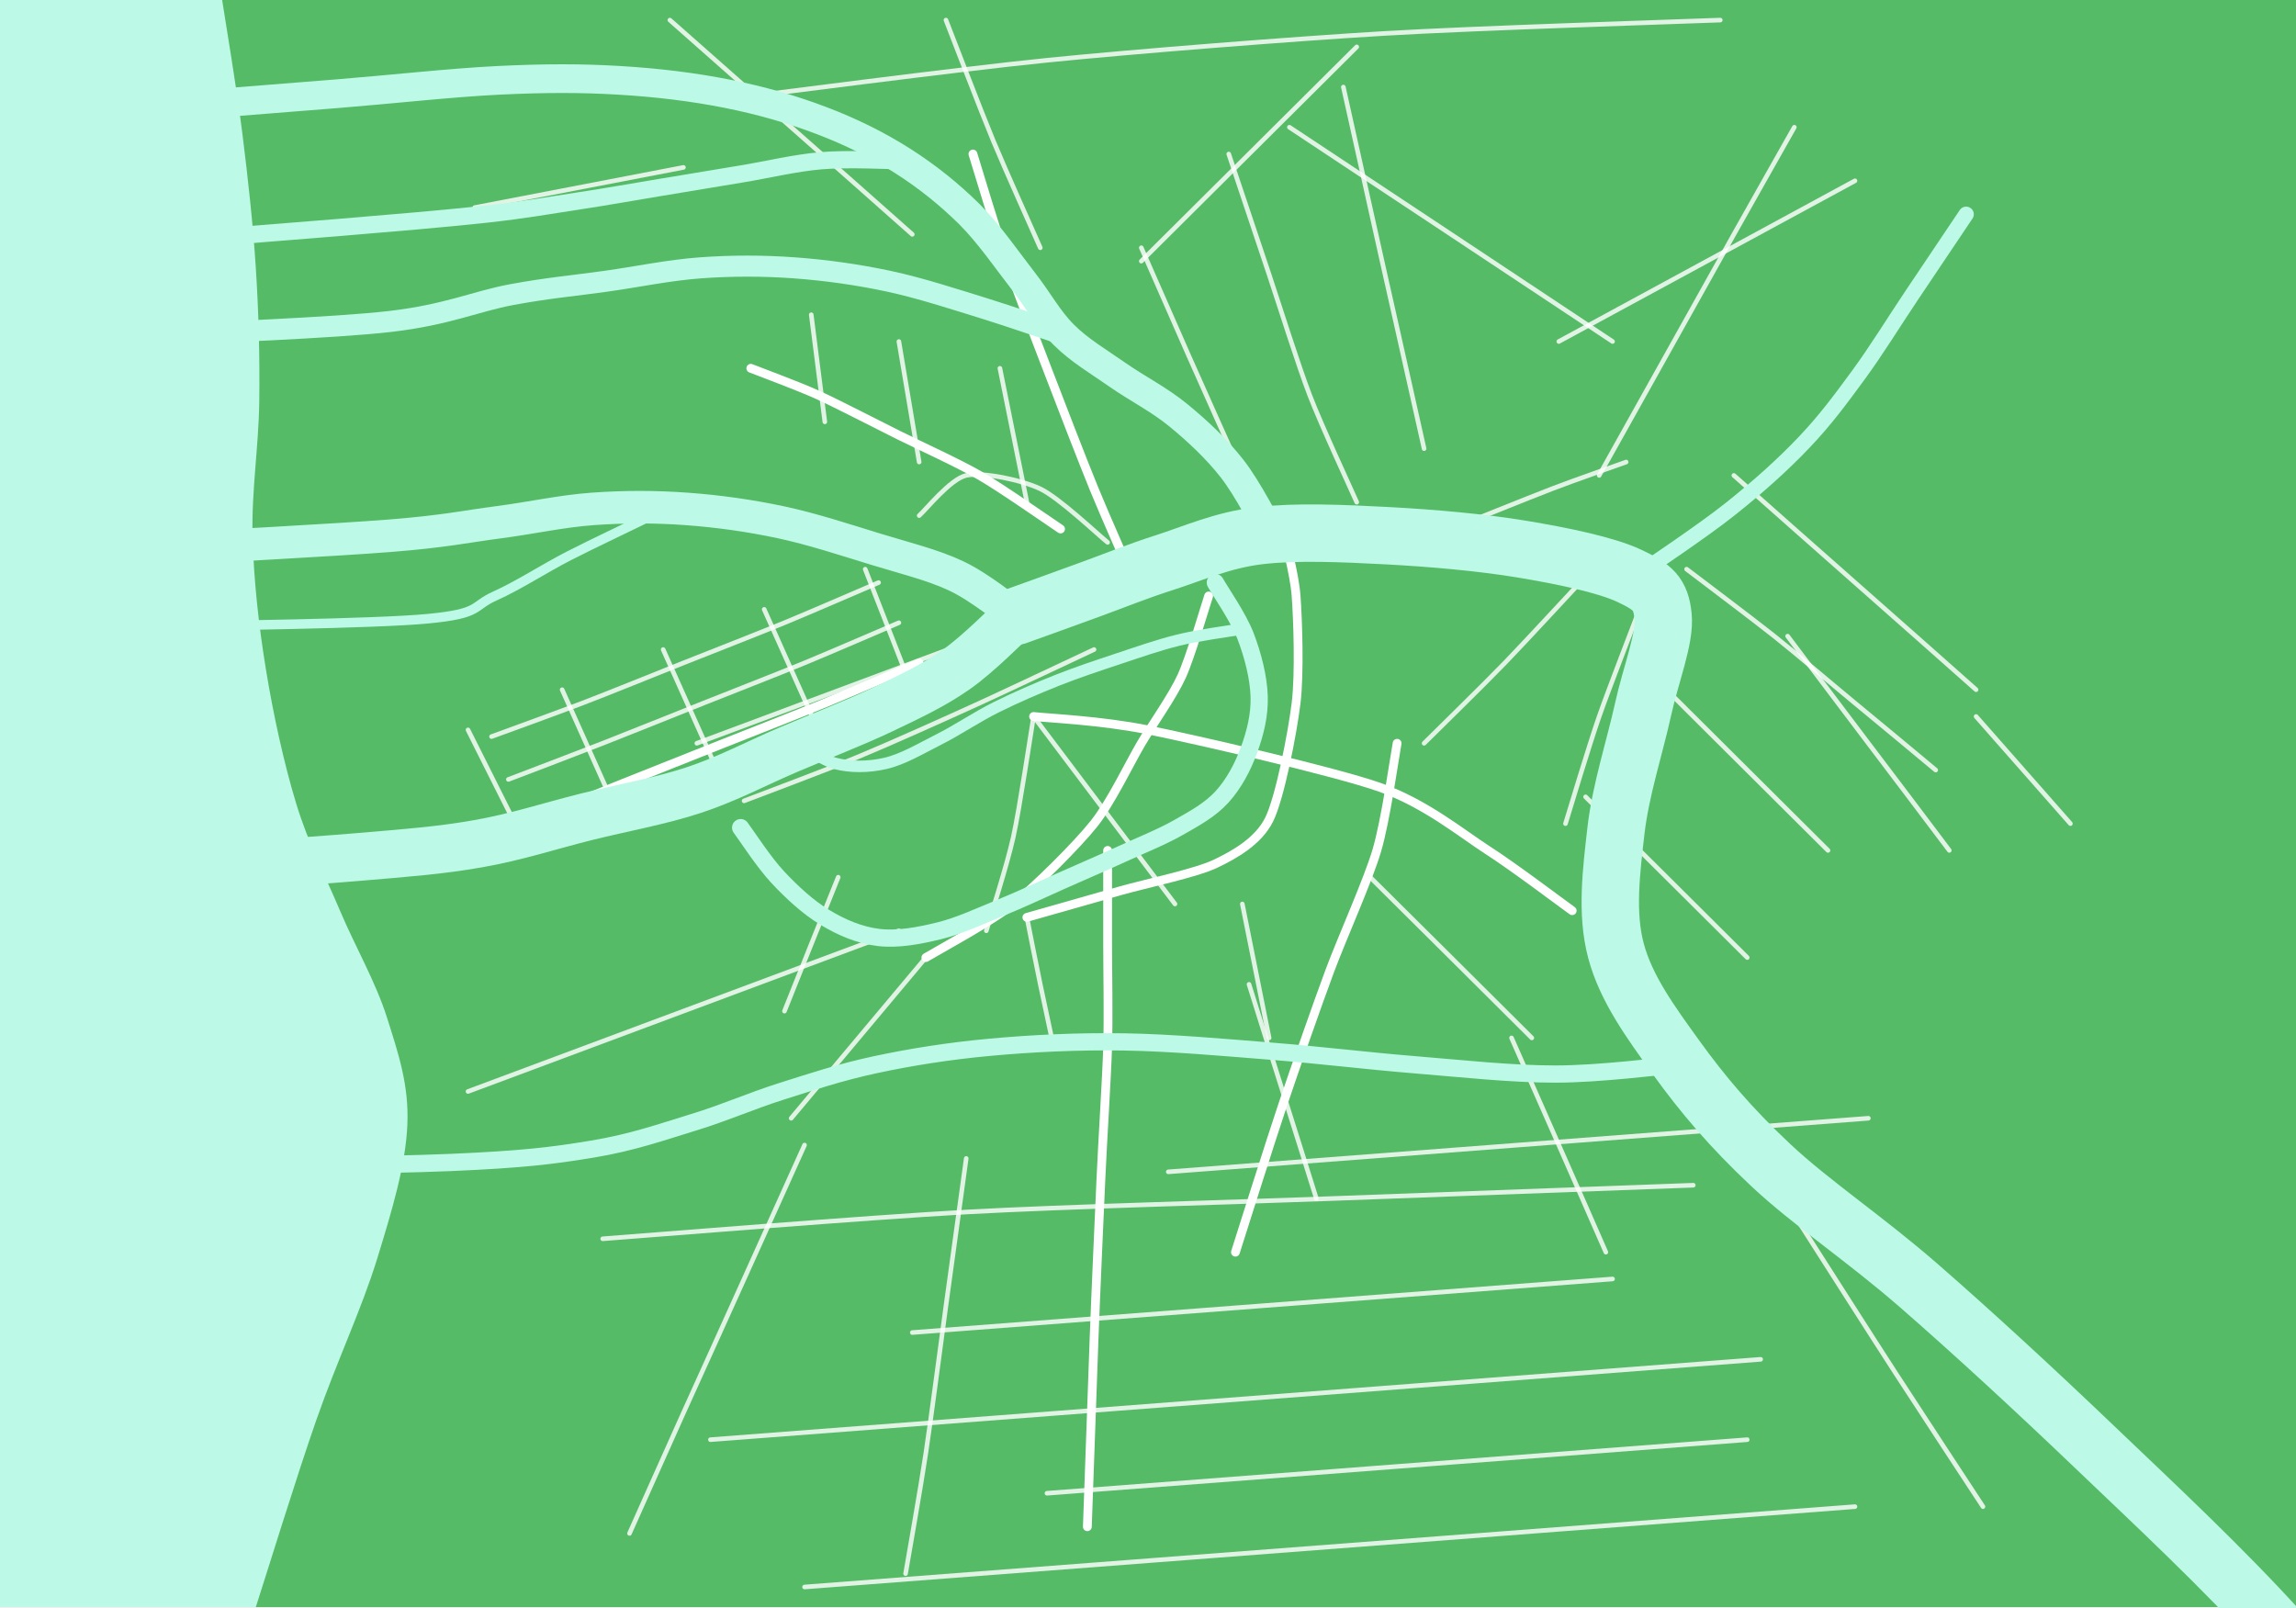
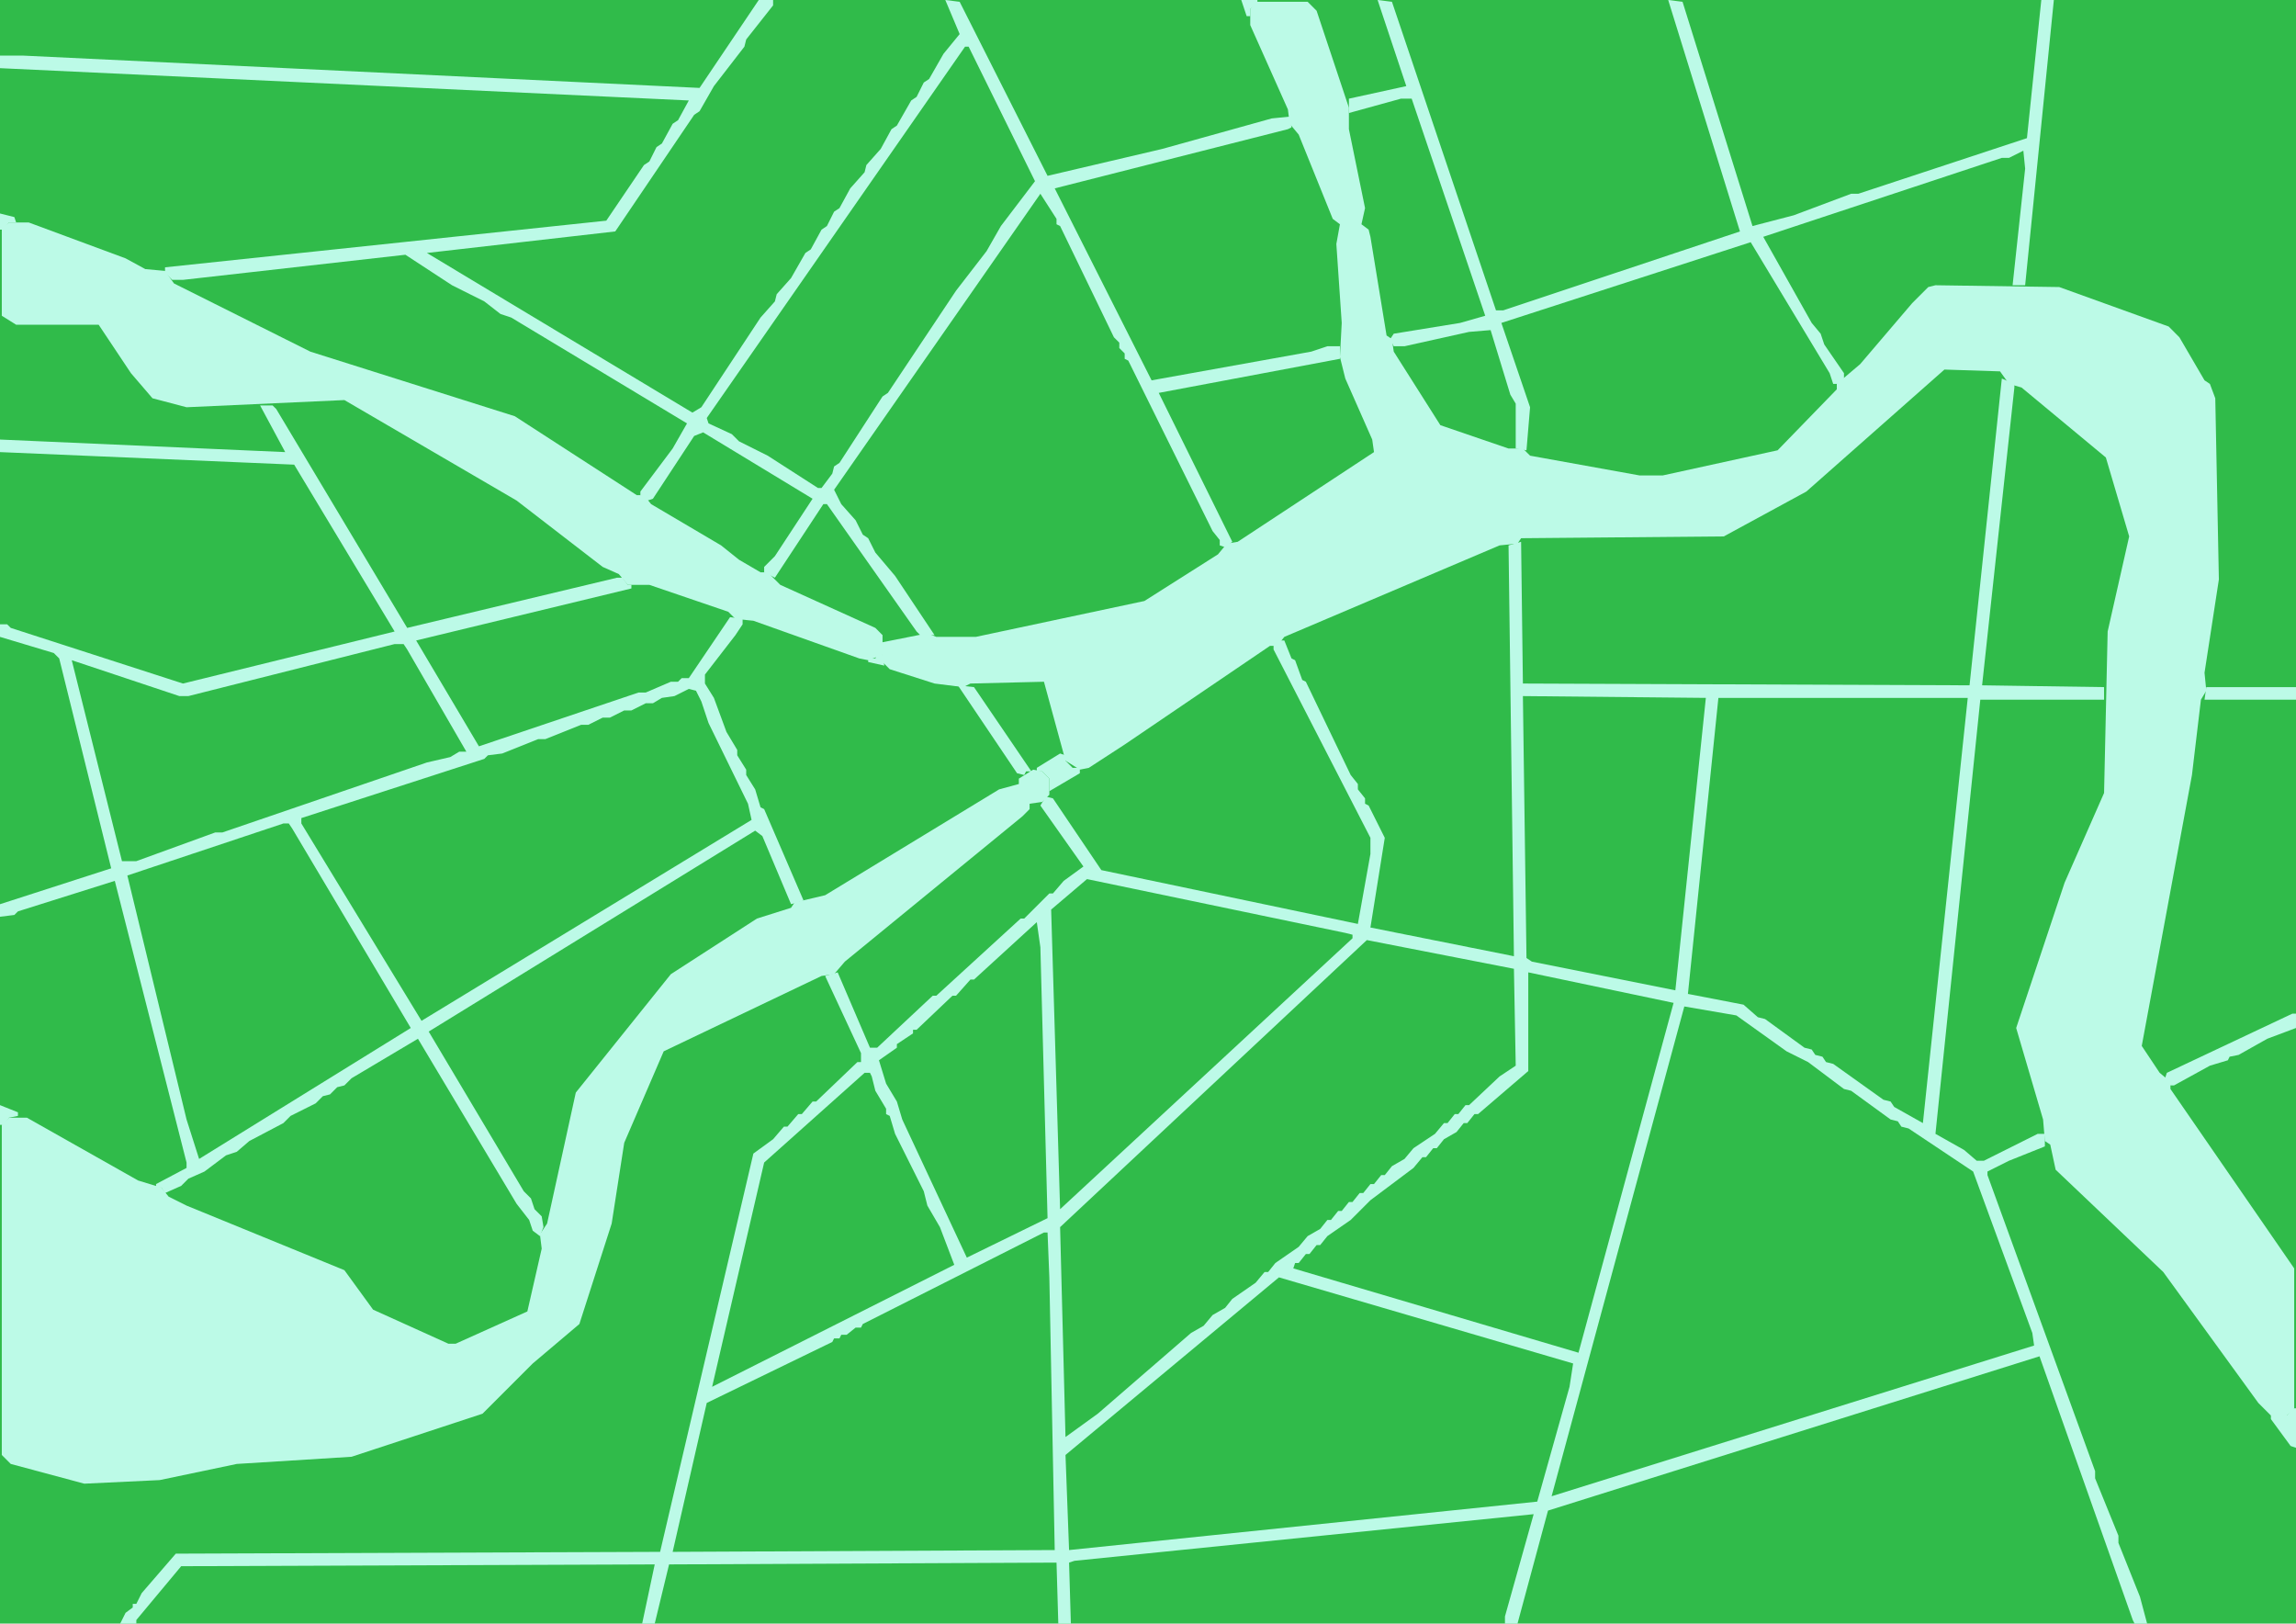
- <svg xmlns="http://www.w3.org/2000/svg" viewBox="0 0 1200 840" width="1200" height="840">
-   <rect width="1200" height="840" fill="#56bb67" />
-   <g stroke="#fff" fill="none" stroke-linecap="round" stroke-linejoin="round">
-     <path d="M540.2 374.5C548.2 375.4 575.8 376.6 600.0 381.5C624.2 386.4 697.7 403.2 721.4 411.6C745.1 420.0 764.3 435.9 777.7 444.5C791.1 453.1 815.8 471.8 821.7 476.0" stroke-width="4.6" opacity="1" />
-     <path d="M670.4 276.5C671.3 281.2 676.5 299.4 677.4 311.5C678.3 323.6 679.3 351.9 677.4 367.5C675.5 383.1 668.9 417.2 663.3 428.4C657.7 439.6 645.5 446.6 635.2 451.5C624.9 456.4 599.0 461.8 585.9 465.5C572.8 469.2 543.3 477.6 536.7 479.5" stroke-width="4.6" opacity="1" />
-     <path d="M631.7 311.5C629.8 317.1 622.3 343.2 617.6 353.5C612.9 363.8 602.6 378.2 596.5 388.5C590.4 398.8 580.7 419.3 571.8 430.5C562.9 441.7 541.3 463.2 529.6 472.5C517.9 481.8 490.0 496.8 483.9 500.5" stroke-width="4.6" opacity="1" />
-     <path d="M578.9 444.5C578.9 451.0 578.9 479.8 578.9 493.5C578.9 507.2 579.4 531.1 578.9 547.4C578.4 563.7 576.3 595.7 575.4 616.0C574.5 636.3 572.7 675.7 571.8 700.0C570.9 724.3 568.8 784.9 568.3 798.0" stroke-width="4.6" opacity="1" />
-     <path d="M730.2 388.5C728.8 396.0 724.3 428.6 719.6 444.5C714.9 460.4 701.6 489.8 695.0 507.5C688.4 525.2 677.0 557.9 670.4 577.5C663.8 597.1 649.0 644.2 645.7 654.5" stroke-width="4.6" opacity="1" />
-     <path d="M480.4 346.5C473.8 349.3 444.7 361.9 431.1 367.5C417.5 373.1 392.4 382.9 378.3 388.5C364.2 394.1 339.6 403.9 325.5 409.5C311.4 415.1 285.8 425.8 272.7 430.5C259.6 435.2 233.1 442.6 227.0 444.5" stroke-width="4.6" opacity="1" />
-     <path d="M593.0 304.5C590.2 298.0 577.9 270.4 571.8 255.5C565.7 240.6 553.3 208.4 547.2 192.5C541.1 176.6 531.3 151.4 526.1 136.5C520.9 121.6 510.8 88.0 508.5 80.5" stroke-width="4.6" opacity="1" />
-     <path d="M554.3 276.5C548.7 272.8 523.3 255.0 512.0 248.5C500.7 242.0 481.1 233.1 469.8 227.5C458.5 221.9 437.9 211.2 427.6 206.5C417.3 201.8 397.1 194.4 392.4 192.5" stroke-width="4.6" opacity="1" />
-     <path d="M469.8 325.5C463.2 328.3 434.1 340.9 420.5 346.5C406.9 352.1 381.8 361.9 367.7 367.5C353.6 373.1 328.6 383.2 315.0 388.5C301.4 393.8 272.3 404.9 265.7 407.4" stroke-width="2.4" opacity="0.82" />
-     <path d="M459.2 304.5C452.6 307.3 423.6 319.9 410.0 325.5C396.4 331.1 371.3 340.9 357.2 346.5C343.1 352.1 317.8 362.4 304.4 367.5C291.0 372.6 263.2 382.7 256.9 385.0" stroke-width="2.4" opacity="0.82" />
-     <path d="M452.2 297.5C455.5 305.9 473.5 352.1 476.8 360.5" stroke-width="2.4" opacity="0.82" />
-     <path d="M399.4 318.5C403.2 326.9 423.8 373.1 427.6 381.5" stroke-width="2.4" opacity="0.82" />
-     <path d="M346.6 339.5C350.4 347.9 371.0 394.1 374.8 402.5" stroke-width="2.4" opacity="0.82" />
-     <path d="M293.8 360.5C297.6 368.9 318.2 415.1 322.0 423.5" stroke-width="2.4" opacity="0.82" />
-     <path d="M244.6 381.5C248.3 389.0 269.0 430.0 272.7 437.5" stroke-width="2.4" opacity="0.82" />
-     <path d="M533.1 325.5C525.6 328.3 491.8 340.9 476.8 346.5C461.8 352.1 435.5 361.9 420.5 367.5C405.5 373.1 371.7 385.7 364.2 388.5" stroke-width="2.4" opacity="0.82" />
-     <path d="M571.8 339.5C563.8 343.2 528.4 360.0 512.0 367.5C495.6 375.0 465.1 388.7 448.7 395.5C432.3 402.3 396.9 415.5 388.9 418.6" stroke-width="2.4" opacity="0.82" />
-     <path d="M540.2 374.5C545.8 382.0 572.5 417.4 582.4 430.5C592.3 443.6 609.9 466.9 614.1 472.5" stroke-width="2.4" opacity="0.82" />
-     <path d="M540.2 374.5C538.8 382.9 532.9 422.6 529.6 437.5C526.3 452.4 517.4 480.0 515.5 486.5" stroke-width="2.4" opacity="0.82" />
-     <path d="M578.9 283.5C574.2 279.8 553.6 260.2 543.7 255.5C533.8 250.8 513.4 246.6 505.0 248.5C496.6 250.4 483.7 266.7 480.4 269.5" stroke-width="2.4" opacity="0.82" />
-     <path d="M536.7 262.5C534.8 253.2 524.5 201.8 522.6 192.5" stroke-width="2.4" opacity="0.82" />
-     <path d="M480.4 241.5C479.0 233.1 471.2 186.9 469.8 178.5" stroke-width="2.4" opacity="0.82" />
-     <path d="M431.1 220.5C430.2 213.0 424.9 172.0 424.0 164.5" stroke-width="2.4" opacity="0.82" />
-     <path d="M709.1 262.5C705.8 255.0 690.6 222.4 684.5 206.5C678.4 190.6 668.9 160.3 663.3 143.5C657.7 126.7 645.0 88.9 642.2 80.5" stroke-width="2.4" opacity="0.82" />
-     <path d="M744.3 234.5C742.4 226.1 734.0 188.3 730.2 171.5C726.4 154.7 719.8 125.3 716.1 108.5C712.4 91.7 704.0 53.9 702.1 45.5" stroke-width="2.4" opacity="0.82" />
-     <path d="M649.3 248.5C645.5 240.1 628.1 201.4 621.1 185.5C614.1 169.6 599.8 137.0 596.5 129.5" stroke-width="2.4" opacity="0.82" />
-     <path d="M758.4 276.5C765.4 273.7 798.9 260.2 811.1 255.5C823.3 250.8 844.7 243.4 849.9 241.5" stroke-width="2.4" opacity="0.82" />
-     <path d="M835.8 248.5C840.5 240.1 861.6 202.3 871.0 185.5C880.4 168.7 897.3 138.4 906.2 122.5C915.1 106.6 933.6 74.0 937.8 66.5" stroke-width="2.4" opacity="0.82" />
-     <path d="M881.5 297.5C887.6 302.2 915.6 323.2 927.3 332.5C939.0 341.8 958.2 358.2 969.5 367.5C980.8 376.8 1006.1 397.8 1011.7 402.5" stroke-width="2.4" opacity="0.82" />
-     <path d="M871.0 360.5C876.6 366.1 901.9 391.3 913.2 402.5C924.5 413.7 949.8 438.9 955.4 444.5" stroke-width="2.4" opacity="0.82" />
-     <path d="M832.3 297.5C826.2 304.0 798.2 334.4 786.5 346.5C774.8 358.6 749.9 382.9 744.3 388.5" stroke-width="2.4" opacity="0.82" />
-     <path d="M856.9 318.5C854.1 326.0 841.0 359.6 835.8 374.5C830.6 389.4 820.5 423.0 818.2 430.5" stroke-width="2.4" opacity="0.82" />
-     <path d="M536.7 479.5C537.6 484.2 541.8 505.4 543.7 514.5C545.6 523.6 549.8 543.0 550.7 547.4" stroke-width="2.4" opacity="0.82" />
-     <path d="M649.3 472.5C650.2 477.2 654.4 498.2 656.3 507.5C658.2 516.8 662.4 537.8 663.3 542.5" stroke-width="2.4" opacity="0.82" />
-     <path d="M438.1 458.5C436.2 463.2 427.7 484.2 424.0 493.5C420.3 502.8 411.9 523.8 410.0 528.5" stroke-width="2.4" opacity="0.82" />
-     <path d="M892.1 563.5C898.7 573.8 928.2 620.0 941.3 640.5C954.4 661.0 977.9 697.9 990.6 717.5C1003.3 737.1 1030.3 778.2 1036.4 787.5" stroke-width="2.4" opacity="0.82" />
-     <path d="M420.5 598.5C416.3 607.8 397.3 649.8 388.9 668.5C380.5 687.2 365.2 720.8 357.2 738.5C349.2 756.2 332.8 793.1 329.0 801.5" stroke-width="2.4" opacity="0.82" />
-     <path d="M505.0 605.5C503.6 615.8 497.2 662.0 494.4 682.5C491.6 703.0 486.7 740.8 483.9 759.5C481.1 778.2 474.7 814.1 473.3 822.5" stroke-width="2.4" opacity="0.82" />
-     <path d="M315.0 647.5C340.3 645.6 454.3 636.3 505.0 633.5C555.7 630.7 644.3 628.4 695.0 626.5C745.7 624.6 859.7 620.4 885.0 619.5" stroke-width="2.4" opacity="0.82" />
-     <path d="M371.3 752.5C395.7 750.6 505.5 742.2 554.3 738.5C603.1 734.8 688.4 728.2 737.2 724.5C786.0 720.8 895.8 712.4 920.2 710.5" stroke-width="2.4" opacity="0.82" />
-     <path d="M420.5 829.5C444.9 827.6 554.7 819.2 603.5 815.5C652.3 811.8 737.7 805.2 786.5 801.5C835.3 797.8 945.1 789.4 969.5 787.5" stroke-width="2.4" opacity="0.82" />
-     <path d="M374.8 52.5C397.8 49.7 500.7 36.2 547.2 31.5C593.7 26.8 676.3 20.3 723.2 17.5C770.1 14.7 875.6 11.4 899.1 10.5" stroke-width="2.4" opacity="0.82" />
-     <path d="M248.1 108.5C262.6 105.7 342.7 90.3 357.2 87.5" stroke-width="2.4" opacity="0.82" />
-     <path d="M494.4 10.5C497.7 18.9 512.5 57.6 519.1 73.5C525.7 89.4 540.4 122.0 543.7 129.5" stroke-width="2.4" opacity="0.82" />
-     <path d="M483.9 500.5C479.2 506.1 458.1 531.3 448.7 542.5C439.3 553.7 418.2 578.9 413.5 584.5" stroke-width="2.4" opacity="0.82" />
-     <path d="M652.8 514.5C655.1 522.0 665.7 555.6 670.4 570.5C675.1 585.4 685.7 619.0 688.0 626.5" stroke-width="2.4" opacity="0.82" />
-     <path d="M790.0 542.5C793.3 550.0 808.1 583.6 814.7 598.5C821.3 613.4 836.0 647.0 839.3 654.5" stroke-width="2.4" opacity="0.82" />
-     <path d="M716.1 458.5C721.7 464.1 747.1 489.3 758.4 500.5C769.7 511.7 795.0 536.9 800.6 542.5" stroke-width="2.4" opacity="0.82" />
-     <path d="M828.7 416.5C834.3 422.1 859.7 447.3 871.0 458.5C882.3 469.7 907.6 494.9 913.2 500.5" stroke-width="2.4" opacity="0.82" />
-     <path d="M934.3 332.5C939.9 340.0 965.2 373.6 976.5 388.5C987.8 403.4 1013.2 437.0 1018.8 444.5" stroke-width="2.4" opacity="0.82" />
-     <path d="M906.2 248.5C914.6 256.0 952.6 289.6 969.5 304.5C986.4 319.4 1024.4 353.0 1032.8 360.5" stroke-width="2.4" opacity="0.82" />
-     <path d="M814.7 178.5C825.0 172.9 871.5 147.7 892.1 136.5C912.7 125.3 959.2 100.1 969.5 94.5" stroke-width="2.4" opacity="0.82" />
-     <path d="M673.9 66.5C685.2 74.0 735.9 107.6 758.4 122.5C780.9 137.4 831.5 171.0 842.8 178.5" stroke-width="2.4" opacity="0.82" />
-     <path d="M350.1 10.5C358.6 18.0 396.6 51.6 413.5 66.5C430.4 81.4 468.4 115.0 476.8 122.5" stroke-width="2.4" opacity="0.82" />
-     <path d="M610.6 612.5C635.0 610.6 744.7 602.2 793.5 598.5C842.3 594.8 952.1 586.4 976.5 584.5" stroke-width="2.4" opacity="0.82" />
-     <path d="M476.8 696.5C501.2 694.6 611.0 686.2 659.8 682.5C708.6 678.8 818.4 670.4 842.8 668.5" stroke-width="2.4" opacity="0.82" />
-     <path d="M244.6 570.5C259.6 564.9 327.2 539.7 357.2 528.5C387.2 517.3 454.8 492.1 469.8 486.5" stroke-width="2.4" opacity="0.82" />
-     <path d="M547.2 780.5C571.6 778.6 681.4 770.2 730.2 766.5C779.0 762.8 888.8 754.4 913.2 752.5" stroke-width="2.4" opacity="0.82" />
-     <path d="M1032.8 374.5C1039.4 382.0 1075.5 423.0 1082.1 430.5" stroke-width="2.4" opacity="0.82" />
-     <path d="M596.5 136.5C604.0 129.0 637.8 95.4 652.8 80.5C667.8 65.6 701.6 32.0 709.1 24.5" stroke-width="2.4" opacity="0.82" />
-   </g>
-   <g fill="#bcfae7">
-     <path d="M116.1 0.0C117.9 11.7 123.8 46.7 126.7 70.0C129.6 93.3 132.2 116.7 133.7 140.0C135.2 163.3 135.8 186.7 135.5 210.0C135.2 233.3 131.4 256.7 132.0 280.0C132.6 303.3 135.2 326.7 139.0 350.0C142.8 373.3 148.4 399.0 154.8 420.0C161.2 441.0 169.8 457.3 177.7 476.0C185.6 494.7 196.4 513.3 202.3 532.0C208.2 550.7 213.8 567.0 212.9 588.0C212.0 609.0 205.0 632.3 197.1 658.0C189.2 683.7 176.0 711.7 165.4 742.0C154.8 772.3 139.0 823.7 133.7 840.0L0 840L0 0Z" />
-     <g stroke="#bcfae7" fill="none" stroke-linecap="round" stroke-linejoin="round">
-       <path d="M1284.5 966.0C1269.2 947.3 1224.7 889.0 1193.0 854.0C1161.3 819.0 1126.1 786.3 1094.4 756.0C1062.7 725.7 1031.0 696.5 1002.9 672.0C974.8 647.5 946.6 628.8 925.5 609.0C904.4 589.2 889.7 571.7 876.2 553.0C862.7 534.3 849.9 516.8 844.6 497.0C839.3 477.2 842.2 455.0 844.6 434.0C847.0 413.0 854.6 389.7 858.7 371.0C862.8 352.3 870.4 333.7 869.2 322.0C868.0 310.3 863.9 306.8 851.6 301.0C839.3 295.2 816.4 290.5 795.3 287.0C774.2 283.5 747.8 281.2 724.9 280.0C702.0 278.8 677.5 277.7 658.1 280.0C638.8 282.3 623.5 289.3 608.8 294.0C594.1 298.7 583.0 303.3 570.1 308.0C557.2 312.7 537.9 319.7 531.4 322.0" stroke-width="30" />
-       <path d="M531.4 322.0C526.1 326.7 511.4 341.8 499.7 350.0C488.0 358.2 475.7 364.0 461.0 371.0C446.3 378.0 428.1 385.0 411.7 392.0C395.3 399.0 380.1 407.2 362.5 413.0C344.9 418.8 325.0 422.3 306.2 427.0C287.4 431.7 269.9 437.5 249.9 441.0C230.0 444.5 213.5 445.7 186.5 448.0C159.5 450.3 104.4 453.8 88.0 455.0" stroke-width="25" />
-       <path d="M531.4 322.0C526.1 318.5 512.0 306.8 499.7 301.0C487.4 295.2 472.8 291.7 457.5 287.0C442.2 282.3 424.6 276.5 408.2 273.0C391.8 269.5 375.3 267.2 358.9 266.0C342.5 264.8 326.1 264.8 309.7 266.0C293.3 267.2 278.0 270.7 260.4 273.0C242.8 275.3 232.8 277.7 204.1 280.0C175.4 282.3 107.3 285.8 88.0 287.0" stroke-width="17" />
-       <path d="M665.1 280.0C661.6 274.2 652.2 255.5 644.0 245.0C635.8 234.5 625.8 225.2 615.8 217.0C605.8 208.8 594.2 203.0 584.2 196.0C574.2 189.0 564.2 183.2 556.0 175.0C547.8 166.8 543.1 157.5 534.9 147.0C526.7 136.5 517.2 122.5 506.7 112.0C496.1 101.5 484.5 92.2 471.6 84.0C458.7 75.8 444.6 68.8 429.3 63.0C414.1 57.2 397.7 52.5 380.1 49.0C362.5 45.5 343.8 43.2 323.8 42.0C303.9 40.8 285.0 40.8 260.4 42.0C235.8 43.2 204.7 46.7 176.0 49.0C147.3 51.3 102.7 54.8 88.0 56.0" stroke-width="15" />
-       <path d="M556.0 175.0C549.0 172.7 529.0 165.7 513.8 161.0C498.5 156.3 480.9 150.5 464.5 147.0C448.1 143.5 431.6 141.2 415.2 140.0C398.8 138.8 382.4 138.8 366.0 140.0C349.6 141.2 333.1 144.7 316.7 147.0C300.3 149.3 286.2 150.5 267.4 154.0C248.6 157.5 234.0 164.5 204.1 168.0C174.2 171.5 107.3 173.8 88.0 175.0" stroke-width="11" />
-       <path d="M471.6 84.0C464.6 84.0 443.4 82.8 429.3 84.0C415.2 85.2 401.2 88.7 387.1 91.0C373.0 93.3 359.0 95.7 344.9 98.0C330.8 100.3 317.9 102.7 302.6 105.0C287.4 107.3 274.5 109.7 253.4 112.0C232.3 114.3 203.6 116.7 176.0 119.0C148.4 121.3 102.7 124.8 88.0 126.0" stroke-width="9" />
-       <path d="M855.1 301.0C863.3 295.2 889.7 277.7 904.4 266.0C919.1 254.3 932.0 242.7 943.1 231.0C954.2 219.3 961.9 208.8 971.3 196.0C980.7 183.2 990.0 168.0 999.4 154.0C1008.8 140.0 1022.9 119.0 1027.6 112.0" stroke-width="8" />
-       <path d="M635.2 304.5C637.8 309.2 647.2 322.6 651.0 332.5C654.8 342.4 657.8 354.1 658.1 364.0C658.4 373.9 656.0 383.2 652.8 392.0C649.6 400.8 644.9 409.7 638.7 416.5C632.5 423.3 624.6 427.6 615.8 432.6C607.0 437.6 596.1 441.9 585.9 446.6C575.6 451.3 564.8 455.9 554.3 460.6C543.8 465.3 533.2 470.3 522.6 474.6C512.0 478.9 501.5 483.9 490.9 486.5C480.3 489.1 469.2 491.2 459.2 490.0C449.2 488.8 439.9 484.8 431.1 479.5C422.3 474.2 413.8 466.3 406.5 458.5C399.2 450.7 390.3 436.9 387.1 432.6" stroke-width="9" />
-       <path d="M647.5 329.0C642.2 329.9 626.3 332.0 615.8 334.6C605.2 337.2 594.8 340.9 584.2 344.4C573.7 347.9 563.1 351.4 552.5 355.6C541.9 359.8 531.1 364.5 520.8 369.6C510.5 374.7 500.6 381.5 490.9 386.4C481.2 391.3 471.9 396.9 462.8 399.0C453.7 401.1 444.3 401.1 436.4 399.0C428.5 396.9 418.7 388.5 415.2 386.4" stroke-width="6" />
-       <path d="M878.0 556.5C867.1 557.3 836.1 561.4 812.9 561.4C789.7 561.4 763.6 558.5 739.0 556.5C714.4 554.5 690.3 551.5 665.1 549.5C639.9 547.5 612.3 545.0 587.7 544.6C563.1 544.2 539.0 545.4 517.3 547.4C495.6 549.4 475.7 552.6 457.5 556.5C439.3 560.4 424.0 565.5 408.2 570.5C392.4 575.5 378.9 581.6 362.5 586.6C346.1 591.6 330.8 597.1 309.7 600.6C288.6 604.1 272.8 606.0 235.8 607.6C198.9 609.2 112.6 609.9 88.0 610.4" stroke-width="9" />
-       <path d="M336.1 271.6C329.7 274.8 310.3 283.9 297.4 290.5C284.5 297.1 271.0 306.0 258.7 311.5C246.4 317.0 251.9 320.7 223.5 323.4C195.1 326.1 110.6 326.9 88.0 327.6" stroke-width="5" />
-     </g>
-   </g>
+ <svg xmlns="http://www.w3.org/2000/svg" viewBox="0 0 1200 848.4" width="1200" height="848.4">
+   <rect width="1200" height="848.4" fill="#30bb4a" />
+   <path d="M1046.25 197.81L1052.81 200.62L1052.81 202.5L1035.94 358.12L1099.69 359.06L1099.69 365.62L1035 365.62L1011.56 592.5L1026.56 600.94L1033.12 606.56L1036.88 606.56L1065 592.5L1068.75 592.5L1068.75 599.06L1050 606.56L1038.75 612.19L1038.75 614.06L1095 768.75L1095 772.5L1107.19 802.5L1107.19 806.25L1118.44 834.38L1122.19 848.44L1115.62 848.44L1114.69 846.56L1065.94 708.75L809.06 789.38L793.12 848.44L786.56 848.44L786.56 844.69L801.56 791.25L561.56 815.62L558.75 816.56L559.69 848.44L553.12 848.44L552.19 816.56L349.69 817.5L342.19 848.44L335.62 848.44L342.19 817.5L94.69 818.44L71.25 846.56L71.25 848.44L62.81 848.44L65.62 842.81L69.38 840L69.38 838.12L71.25 838.12L74.06 832.5L91.88 811.88L345 810.94L393.75 602.81L404.06 595.31L409.69 588.75L411.56 588.75L417.19 582.19L419.06 582.19L424.69 575.62L426.56 575.62L448.12 555L450 555L450 550.31L431.25 510L437.81 508.12L454.69 547.5L458.44 547.5L487.5 520.31L489.38 520.31L533.44 480L535.31 480L548.44 466.88L550.31 466.88L555.94 460.31L566.25 452.81L543.75 420.94L546.56 416.25L550.31 417.19L575.62 454.69L709.69 482.81L716.25 446.25L716.25 437.81L665.62 339.38L665.62 337.5L669.38 334.69L671.25 334.69L675 344.06L676.88 345L680.62 355.31L682.5 356.25L705.94 405L709.69 409.69L709.69 412.5L713.44 417.19L713.44 420L715.31 420.94L723.75 437.81L716.25 484.69L791.25 499.69L788.44 285L795 283.12L795.94 357.19L1029.38 358.12ZM135.94 211.88L142.5 211.88L144.38 213.75L212.81 328.12L322.5 301.88L325.31 301.88L328.12 305.62L330 305.62L330 307.5L217.5 334.69L250.31 390L333.75 361.88L337.5 361.88L350.62 356.25L354.38 356.25L356.25 354.38L360 354.38L381.56 322.5L388.12 323.44L388.12 326.25L384.38 331.88L368.44 352.5L368.44 357.19L373.12 364.69L379.69 382.5L385.31 391.88L385.31 394.69L390 402.19L390 405L394.69 412.5L397.5 421.88L399.38 422.81L420 470.62L413.44 472.5L398.44 436.88L394.69 434.06L224.06 539.06L273.75 622.5L277.5 626.25L279.38 631.88L283.12 635.62L284.06 641.25L282.19 645.94L278.44 643.12L276.56 637.5L270 629.06L218.44 542.81L183.75 563.44L180 567.19L176.25 568.12L172.5 571.88L168.75 572.81L165 576.56L151.88 583.12L148.12 586.88L130.31 596.25L123.75 601.88L118.12 603.75L106.88 612.19L98.44 615.94L94.69 619.69L86.25 623.44L84.38 620.62L81.56 620.62L81.56 618.75L97.5 610.31L97.5 607.5L60 460.31L9.38 476.25L7.5 478.12L0 479.06L0 472.5L58.12 453.75L30.94 344.06L28.12 341.25L0 332.81L0 326.25L3.75 326.25L5.62 328.12L95.62 357.19L206.25 330L153.75 242.81L0 236.25L0 229.69L149.06 236.25ZM880.31 525.94L810.94 781.88L1063.12 703.12L1062.19 696.56L1031.25 612.19L997.5 589.69L993.75 588.75L991.88 585.94L988.12 585L967.5 570L963.75 569.06L945 555L933.75 549.38L907.5 530.62ZM396.56 0L404.06 0L404.06 2.81L390 20.62L389.06 24.38L373.12 45L365.62 58.12L362.81 60L321.56 120.94L223.12 132.19L361.88 215.62L366.56 212.81L397.5 165.94L405 157.5L405.94 153.75L413.44 145.31L420.94 132.19L423.75 130.31L429.38 120L432.19 118.12L435.94 110.62L438.75 108.75L444.38 98.44L451.88 90L452.81 86.25L460.31 77.81L465.94 67.5L468.75 65.62L476.25 52.5L479.06 50.62L482.81 43.12L485.62 41.25L493.12 28.12L501.56 17.81L494.06 0L501.56 0.94L547.5 91.88L607.5 77.81L664.69 61.88L674.06 60.94L675 66.56L673.12 67.5L551.25 98.44L601.88 198.75L685.31 183.75L693.75 180.94L700.31 180.94L700.31 187.5L605.62 205.31L644.06 283.12L640.31 285.94L637.5 285L637.5 282.19L633.75 277.5L589.69 188.44L587.81 187.5L587.81 184.69L585 181.88L585 179.06L582.19 176.25L554.06 118.12L552.19 117.19L552.19 114.38L543.75 101.25L435.94 255.94L439.69 263.44L447.19 271.88L450.94 279.38L453.75 281.25L457.5 288.75L467.81 300.94L488.44 331.88L480.94 331.88L479.06 330L432.19 263.44L430.31 263.44L405 301.88L399.38 299.06L399.38 296.25L405 290.62L424.69 260.62L367.5 225.94L362.81 227.81L341.25 260.62L338.44 261.56L334.69 258.75L334.69 256.88L351.56 234.38L359.06 221.25L267.19 165.94L261.56 164.06L253.12 157.5L236.25 149.06L211.88 133.12L95.62 146.25L90 146.25L86.25 142.5L86.25 139.69L316.88 115.31L336.56 86.25L339.38 84.38L343.12 76.88L345.94 75L351.56 64.69L354.38 62.81L360 52.5L0 35.62L0 29.06L12.19 29.06L365.62 45.94ZM714.38 491.25L554.06 641.25L556.88 750.94L573.75 738.75L622.5 696.56L629.06 692.81L633.75 687.19L640.31 683.44L644.06 678.75L656.25 670.31L660.94 664.69L662.81 664.69L666.56 660L678.75 651.56L683.44 645.94L690 642.19L693.75 637.5L695.62 637.5L699.38 632.81L701.25 632.81L705 628.12L706.88 628.12L710.62 623.44L712.5 623.44L716.25 618.75L718.12 618.75L721.88 614.06L723.75 614.06L727.5 609.38L734.06 605.62L738.75 600L750 592.5L754.69 586.88L756.56 586.88L760.31 582.19L762.19 582.19L765.94 577.5L767.81 577.5L783.75 562.5L792.19 556.88L791.25 506.25ZM668.44 667.5L556.88 760.31L558.75 810L803.44 784.69L820.31 724.69L822.19 712.5ZM898.12 364.69L882.19 519.38L911.25 525L918.75 531.56L922.5 532.5L943.12 547.5L946.88 548.44L948.75 551.25L952.5 552.19L954.38 555L958.12 555.94L984.38 574.69L988.12 575.62L990 578.44L1005 586.88L1028.44 364.69ZM545.62 644.06L450.94 691.88L450 693.75L447.19 693.75L442.5 697.5L439.69 697.5L438.75 699.38L435.94 699.38L435 701.25L369.38 733.12L351.56 810.94L551.25 810L548.44 667.5L547.5 644.06ZM360 360L352.5 363.75L345.94 364.69L341.25 367.5L337.5 367.5L330 371.25L326.25 371.25L318.75 375L315 375L307.5 378.75L303.75 378.75L285 386.25L281.25 386.25L262.5 393.75L255 394.69L253.12 396.56L157.5 427.5L157.5 430.31L220.31 533.44L392.81 428.44L390.94 420L370.31 377.81L366.56 366.56L363.75 360.94ZM798.75 508.12L798.75 559.69L772.5 582.19L770.62 582.19L766.88 586.88L765 586.88L761.25 591.56L754.69 595.31L750.94 600L749.06 600L745.31 604.69L743.44 604.69L738.75 610.31L716.25 627.19L705.94 637.5L693.75 645.94L690 650.62L688.12 650.62L684.38 655.31L682.5 655.31L678.75 660L676.88 660L675.94 662.81L825 706.88L874.69 524.06ZM504.38 24.38L369.38 218.44L370.31 221.25L382.5 226.88L386.25 230.62L401.25 238.12L427.5 255L429.38 255L435 247.5L435.94 243.75L438.75 241.88L461.25 207.19L464.06 205.31L499.69 151.88L515.62 131.25L523.12 118.12L540.94 94.69L506.25 24.38ZM148.12 430.31L66.56 457.5L97.5 585L104.06 605.62L214.69 537.19L152.81 433.12L150.94 430.31ZM568.12 459.38L549.38 475.31L554.06 631.88L706.88 490.31L706.88 488.44L703.12 487.5ZM206.25 336.56L98.44 363.75L93.75 363.75L37.5 345L63.75 450L71.25 450L112.5 435L116.25 435L223.12 398.44L235.31 395.62L240 392.81L243.75 392.81L212.81 339.38L210.94 336.56ZM795.94 363.75L797.81 500.62L800.62 502.5L875.62 517.5L891.56 364.69ZM451.88 560.62L399.38 607.5L372.19 724.69L498.75 660.94L491.25 641.25L484.69 630L482.81 622.5L467.81 592.5L465 583.12L463.12 582.19L463.12 579.38L457.5 570L455.62 562.5L454.69 560.62ZM541.88 481.88L509.06 511.88L507.19 511.88L499.69 520.31L497.81 520.31L479.06 538.12L477.19 538.12L477.19 540L468.75 545.62L468.75 547.5L459.38 554.06L463.12 566.25L468.75 575.62L471.56 585L505.31 657.19L547.5 636.56L543.75 495ZM720 0L727.5 0.94L781.88 162.19L785.62 162.19L909.38 120.94L871.88 0L879.38 0.94L915.94 118.12L937.5 112.5L967.5 101.25L971.25 101.25L1059.38 72.19L1066.88 0L1073.44 0L1058.44 149.06L1051.88 149.06L1058.44 88.12L1057.5 78.75L1050 82.5L1046.25 82.5L921.56 123.75L946.88 168.75L951.56 174.38L953.44 180L963.75 195L963.75 197.81L960.94 200.62L958.12 200.62L956.25 195L915 126.56L784.69 168.75L799.69 212.81L797.81 235.31L792.19 234.38L792.19 210.94L789.38 206.25L779.06 172.5L767.81 173.44L734.06 180.94L728.44 180.94L726.56 177.19L728.44 174.38L763.12 168.75L776.25 165L737.81 51.56L732.19 51.56L705 59.06L705 51.56L735 45ZM1198.12 529.69L1200 529.69L1200 537.19L1185 542.81L1170 551.25L1165.31 552.19L1164.38 554.06L1155 556.88L1136.25 567.19L1134.38 567.19L1131.56 563.44L1132.5 560.62ZM500.62 358.12L509.06 359.06L539.06 403.12L536.25 403.12L535.31 405L531.56 404.06ZM1153.12 359.06L1200 359.06L1200 365.62L1152.19 365.62ZM554.06 393.75L556.88 394.69L556.88 397.5L560.62 401.25L564.38 401.25L564.38 404.06L548.44 413.44L548.44 406.88L544.69 403.12L541.88 403.12L541.88 401.25ZM1198.12 735.94L1200 735.94L1200 756.56L1197.19 755.62L1186.88 741.56L1186.88 739.69L1195.31 739.69ZM0 577.5L9.38 581.25L9.38 583.12L4.69 584.06L1.88 587.81L0 587.81ZM0 111.56L7.5 113.44L8.44 116.25L4.69 116.25L1.88 120L0 120ZM648.75 0L657.19 0L657.19 1.88L653.44 4.69L653.44 8.44L651.56 8.44ZM458.44 342.19L461.25 342.19L462.19 347.81L453.75 345.94L453.75 344.06L457.5 344.06Z" fill="#bcfae7" fill-rule="evenodd" />
+   <path d="M657.19 0.94L683.44 0.94L688.12 5.62L705 56.25L705 67.5L713.44 108.75L711.56 117.19L715.31 120L716.25 123.75L724.69 175.31L727.5 177.19L728.44 183.75L752.81 222.19L788.44 234.38L795.94 234.38L799.69 238.12L856.88 248.44L869.06 248.44L929.06 235.31L960 203.44L960 200.62L972.19 190.31L999.38 158.44L1007.81 150L1011.56 149.06L1076.25 150L1133.44 170.62L1139.06 176.25L1152.19 198.75L1155 200.62L1157.81 208.12L1159.69 302.81L1152.19 351.56L1153.12 360.94L1150.31 365.62L1145.62 405L1119.38 546.56L1128.75 560.62L1134.38 565.31L1134.38 569.06L1199.06 662.81L1199.06 735.94L1195.31 739.69L1186.88 739.69L1180.31 733.12L1130.62 664.69L1074.38 611.25L1071.56 598.12L1068.75 596.25L1067.81 585L1053.75 537.19L1079.06 461.25L1099.69 414.38L1101.56 330L1112.81 280.31L1100.62 239.06L1056.56 202.5L1050 200.62L1045.31 194.06L1016.25 193.12L944.06 256.88L900.94 280.31L795 281.25L793.12 284.06L783.75 285L671.25 332.81L667.5 337.5L663.75 337.5L587.81 389.06L569.06 401.25L564.38 402.19L556.88 397.5L545.62 356.25L507.19 357.19L503.44 359.06L488.44 357.19L465 349.69L461.25 345.94L461.25 342.19L453.75 345L449.06 344.06L393.75 324.38L384.38 323.44L380.62 319.69L339.38 305.62L328.12 305.62L323.44 300L315 296.25L270 261.56L180 209.06L97.5 212.81L79.69 208.12L68.44 195L51.56 169.69L8.44 169.69L0.94 165L0.94 120L4.69 116.25L15 116.25L65.62 135L75.94 140.62L86.25 141.56L90.94 148.12L162.19 183.75L269.06 217.5L332.81 258.75L336.56 258.75L340.31 263.44L376.88 285L386.25 292.5L397.5 299.06L401.25 299.06L407.81 305.62L457.5 328.12L461.25 331.88L461.25 335.62L484.69 330.94L489.38 332.81L510 332.81L598.12 314.06L636.56 289.69L641.25 284.06L646.88 283.12L718.12 236.25L717.19 229.69L703.12 197.81L700.31 186.56L701.25 168.75L698.44 127.5L700.31 117.19L696.56 114.38L678.75 70.31L674.06 64.69L673.12 57.19L653.44 13.12L653.44 4.69ZM540 402.19L544.69 403.12L548.44 406.88L548.44 415.31L544.69 419.06L538.12 420L538.12 422.81L534.38 426.56L441.56 502.5L435.94 509.06L429.38 510L346.88 549.38L326.25 597.19L319.69 639.38L302.81 691.88L278.44 712.5L252.19 738.75L183.75 761.25L123.75 765L83.44 773.44L44.06 775.31L5.62 765L0.94 760.31L0.94 587.81L4.69 584.06L14.06 584.06L72.19 616.88L84.38 620.62L88.12 625.31L97.5 630L180 663.75L195 684.38L234.38 702.19L238.12 702.19L275.62 685.31L283.12 652.5L282.19 645L285.94 639.38L300.94 570.94L350.62 509.06L395.62 480L413.44 474.38L415.31 471.56L431.25 467.81L522.19 412.5L532.5 409.69L532.5 406.88Z" fill="#bcfae7" fill-rule="evenodd" />
</svg>
